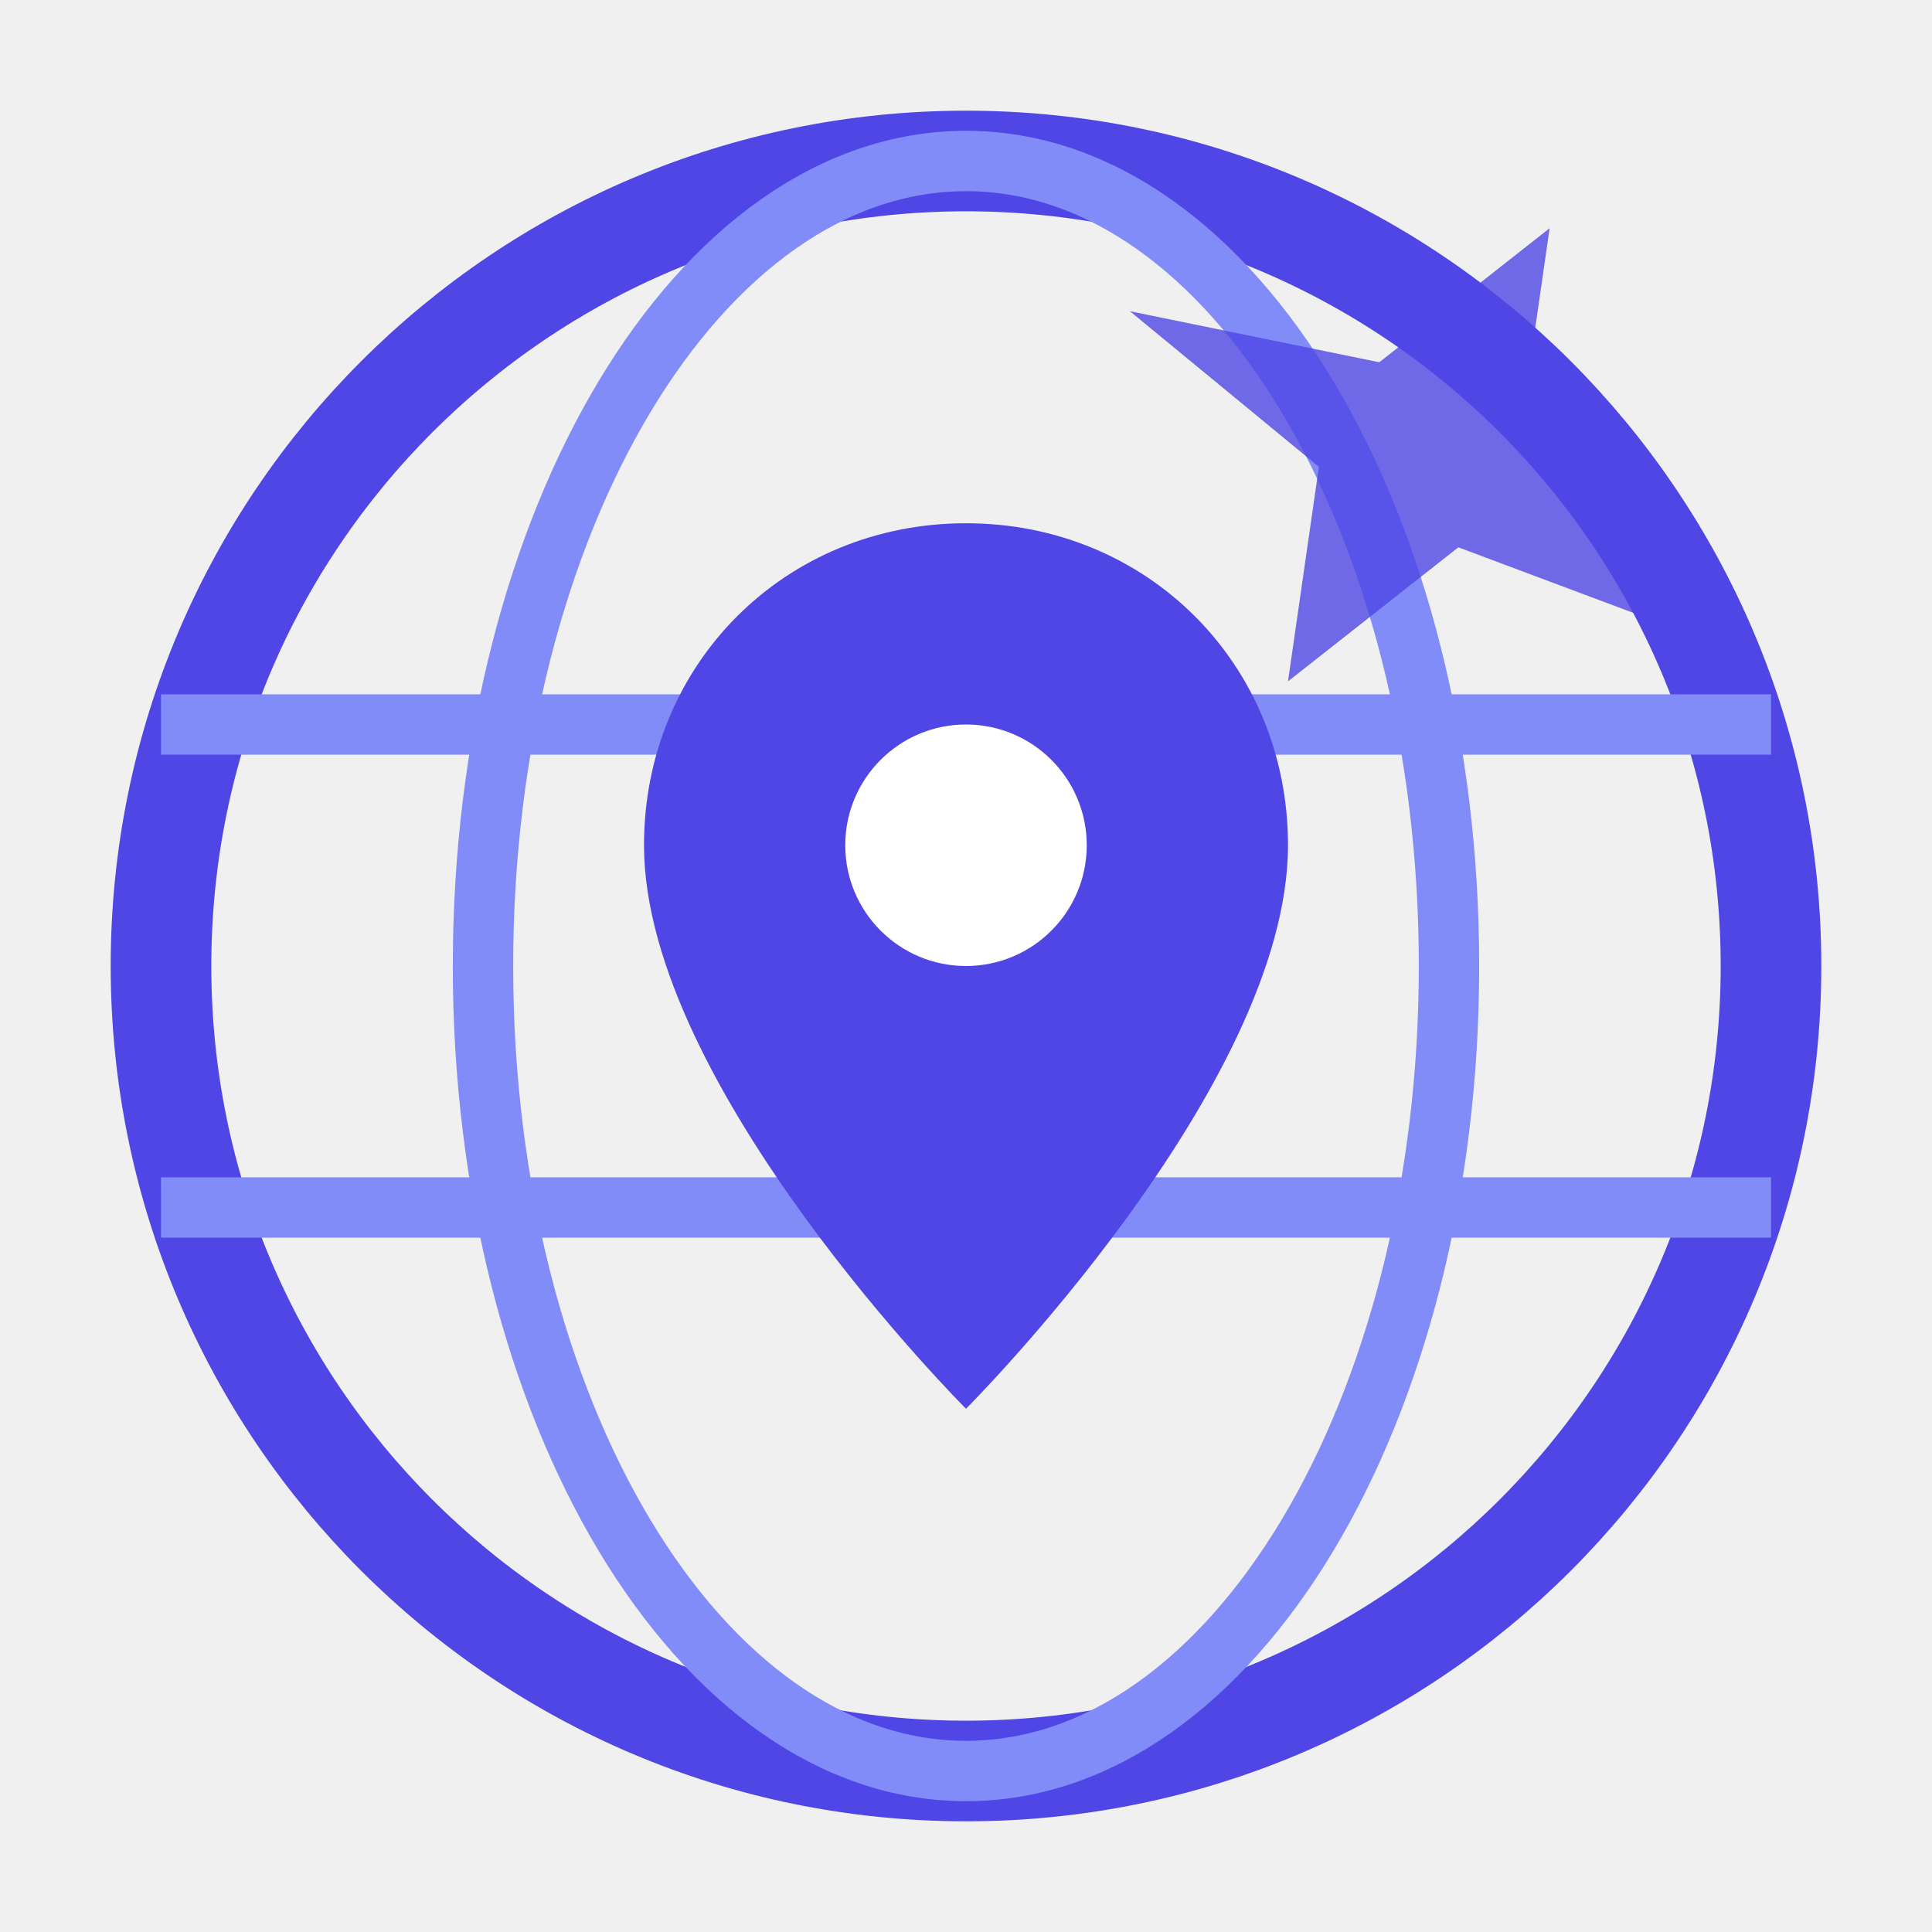
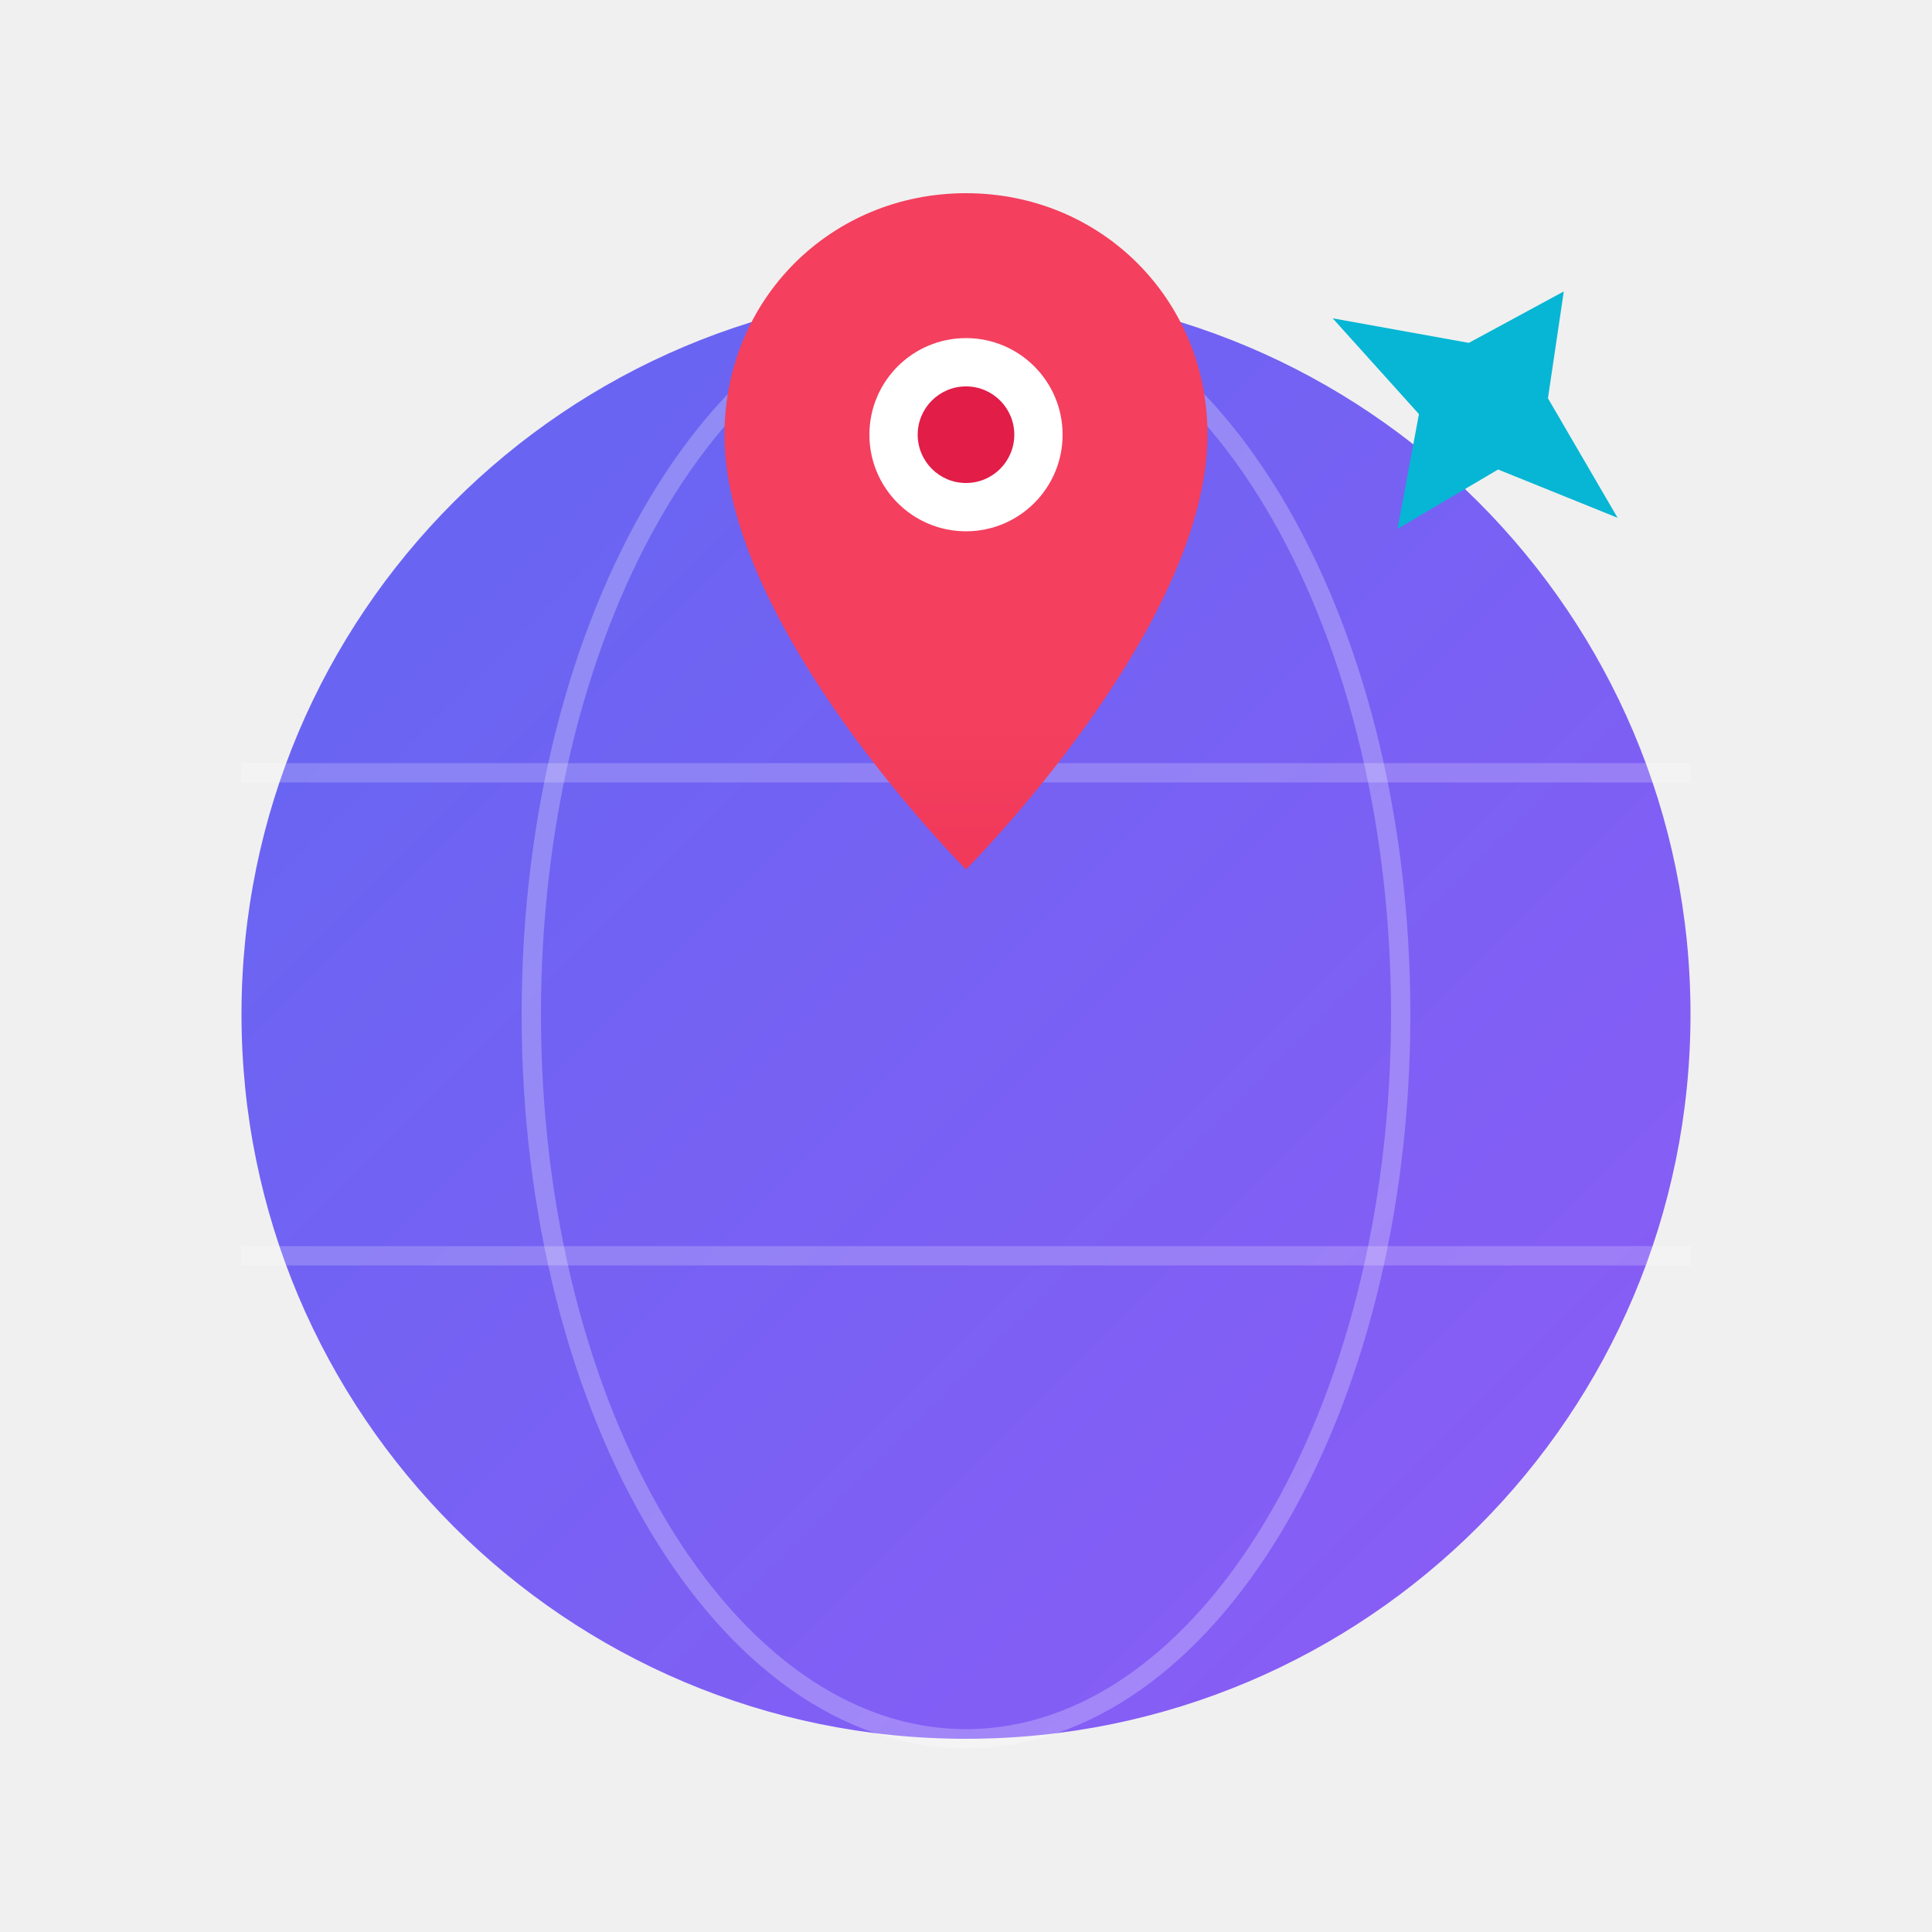
- <svg xmlns="http://www.w3.org/2000/svg" width="48" height="48" viewBox="0 0 48 48" fill="none">
-   <circle cx="24" cy="24" r="20" stroke="#4f46e5" stroke-width="2.5" fill="none" />
-   <ellipse cx="24" cy="24" rx="12" ry="20" stroke="#818cf8" stroke-width="1.5" fill="none" />
-   <line x1="4" y1="18" x2="44" y2="18" stroke="#818cf8" stroke-width="1.5" />
-   <line x1="4" y1="30" x2="44" y2="30" stroke="#818cf8" stroke-width="1.5" />
-   <g transform="translate(24, 13)">
-     <path d="M0 0C-4.5 0 -8 3.5 -8 8C-8 14 0 22 0 22C0 22 8 14 8 8C8 3.5 4.5 0 0 0Z" fill="#4f46e5" />
-     <circle cx="0" cy="8" r="3" fill="white" />
+ <svg xmlns="http://www.w3.org/2000/svg" width="48" height="48" viewBox="0 0 200 200" fill="none">
+   <defs>
+     <linearGradient id="g1" x1="30" y1="30" x2="170" y2="170" gradientUnits="userSpaceOnUse">
+       <stop offset="0%" stop-color="#6366f1" />
+       <stop offset="100%" stop-color="#8b5cf6" />
+     </linearGradient>
+     <linearGradient id="g2" x1="100" y1="20" x2="100" y2="100" gradientUnits="userSpaceOnUse">
+       <stop offset="0%" stop-color="#f43f5e" />
+       <stop offset="100%" stop-color="#e11d48" />
+     </linearGradient>
+     <linearGradient id="g3" x1="140" y1="20" x2="180" y2="60" gradientUnits="userSpaceOnUse">
+       <stop offset="0%" stop-color="#06b6d4" />
+       <stop offset="100%" stop-color="#0ea5e9" />
+     </linearGradient>
+   </defs>
+   <circle cx="100" cy="105" r="75" fill="url(#g1)" />
+   <ellipse cx="100" cy="105" rx="45" ry="75" fill="none" stroke="white" stroke-width="2" opacity="0.25" />
+   <line x1="25" y1="80" x2="175" y2="80" stroke="white" stroke-width="2" opacity="0.2" />
+   <line x1="25" y1="130" x2="175" y2="130" stroke="white" stroke-width="2" opacity="0.2" />
+   <g transform="translate(100, 55)">
+     <path d="M0 -35C-14 -35 -25 -24 -25 -10C-25 10 0 35 0 35C0 35 25 10 25 -10C25 -24 14 -35 0 -35Z" fill="url(#g2)" />
+     <circle cx="0" cy="-10" r="10" fill="white" />
+     <circle cx="0" cy="-10" r="5" fill="#e11d48" />
  </g>
-   <g transform="translate(36, 10) rotate(30)">
-     <path d="M0 -5L2 0L8 2L2 3L0 8L-2 3L-8 2L-2 0Z" fill="#4f46e5" opacity="0.8" />
+   <g transform="translate(155, 40) rotate(35)">
+     <path d="M0 -12L5 -2L18 4L5 7L0 18L-5 7L-18 4L-5 -2Z" fill="url(#g3)" />
  </g>
</svg>
